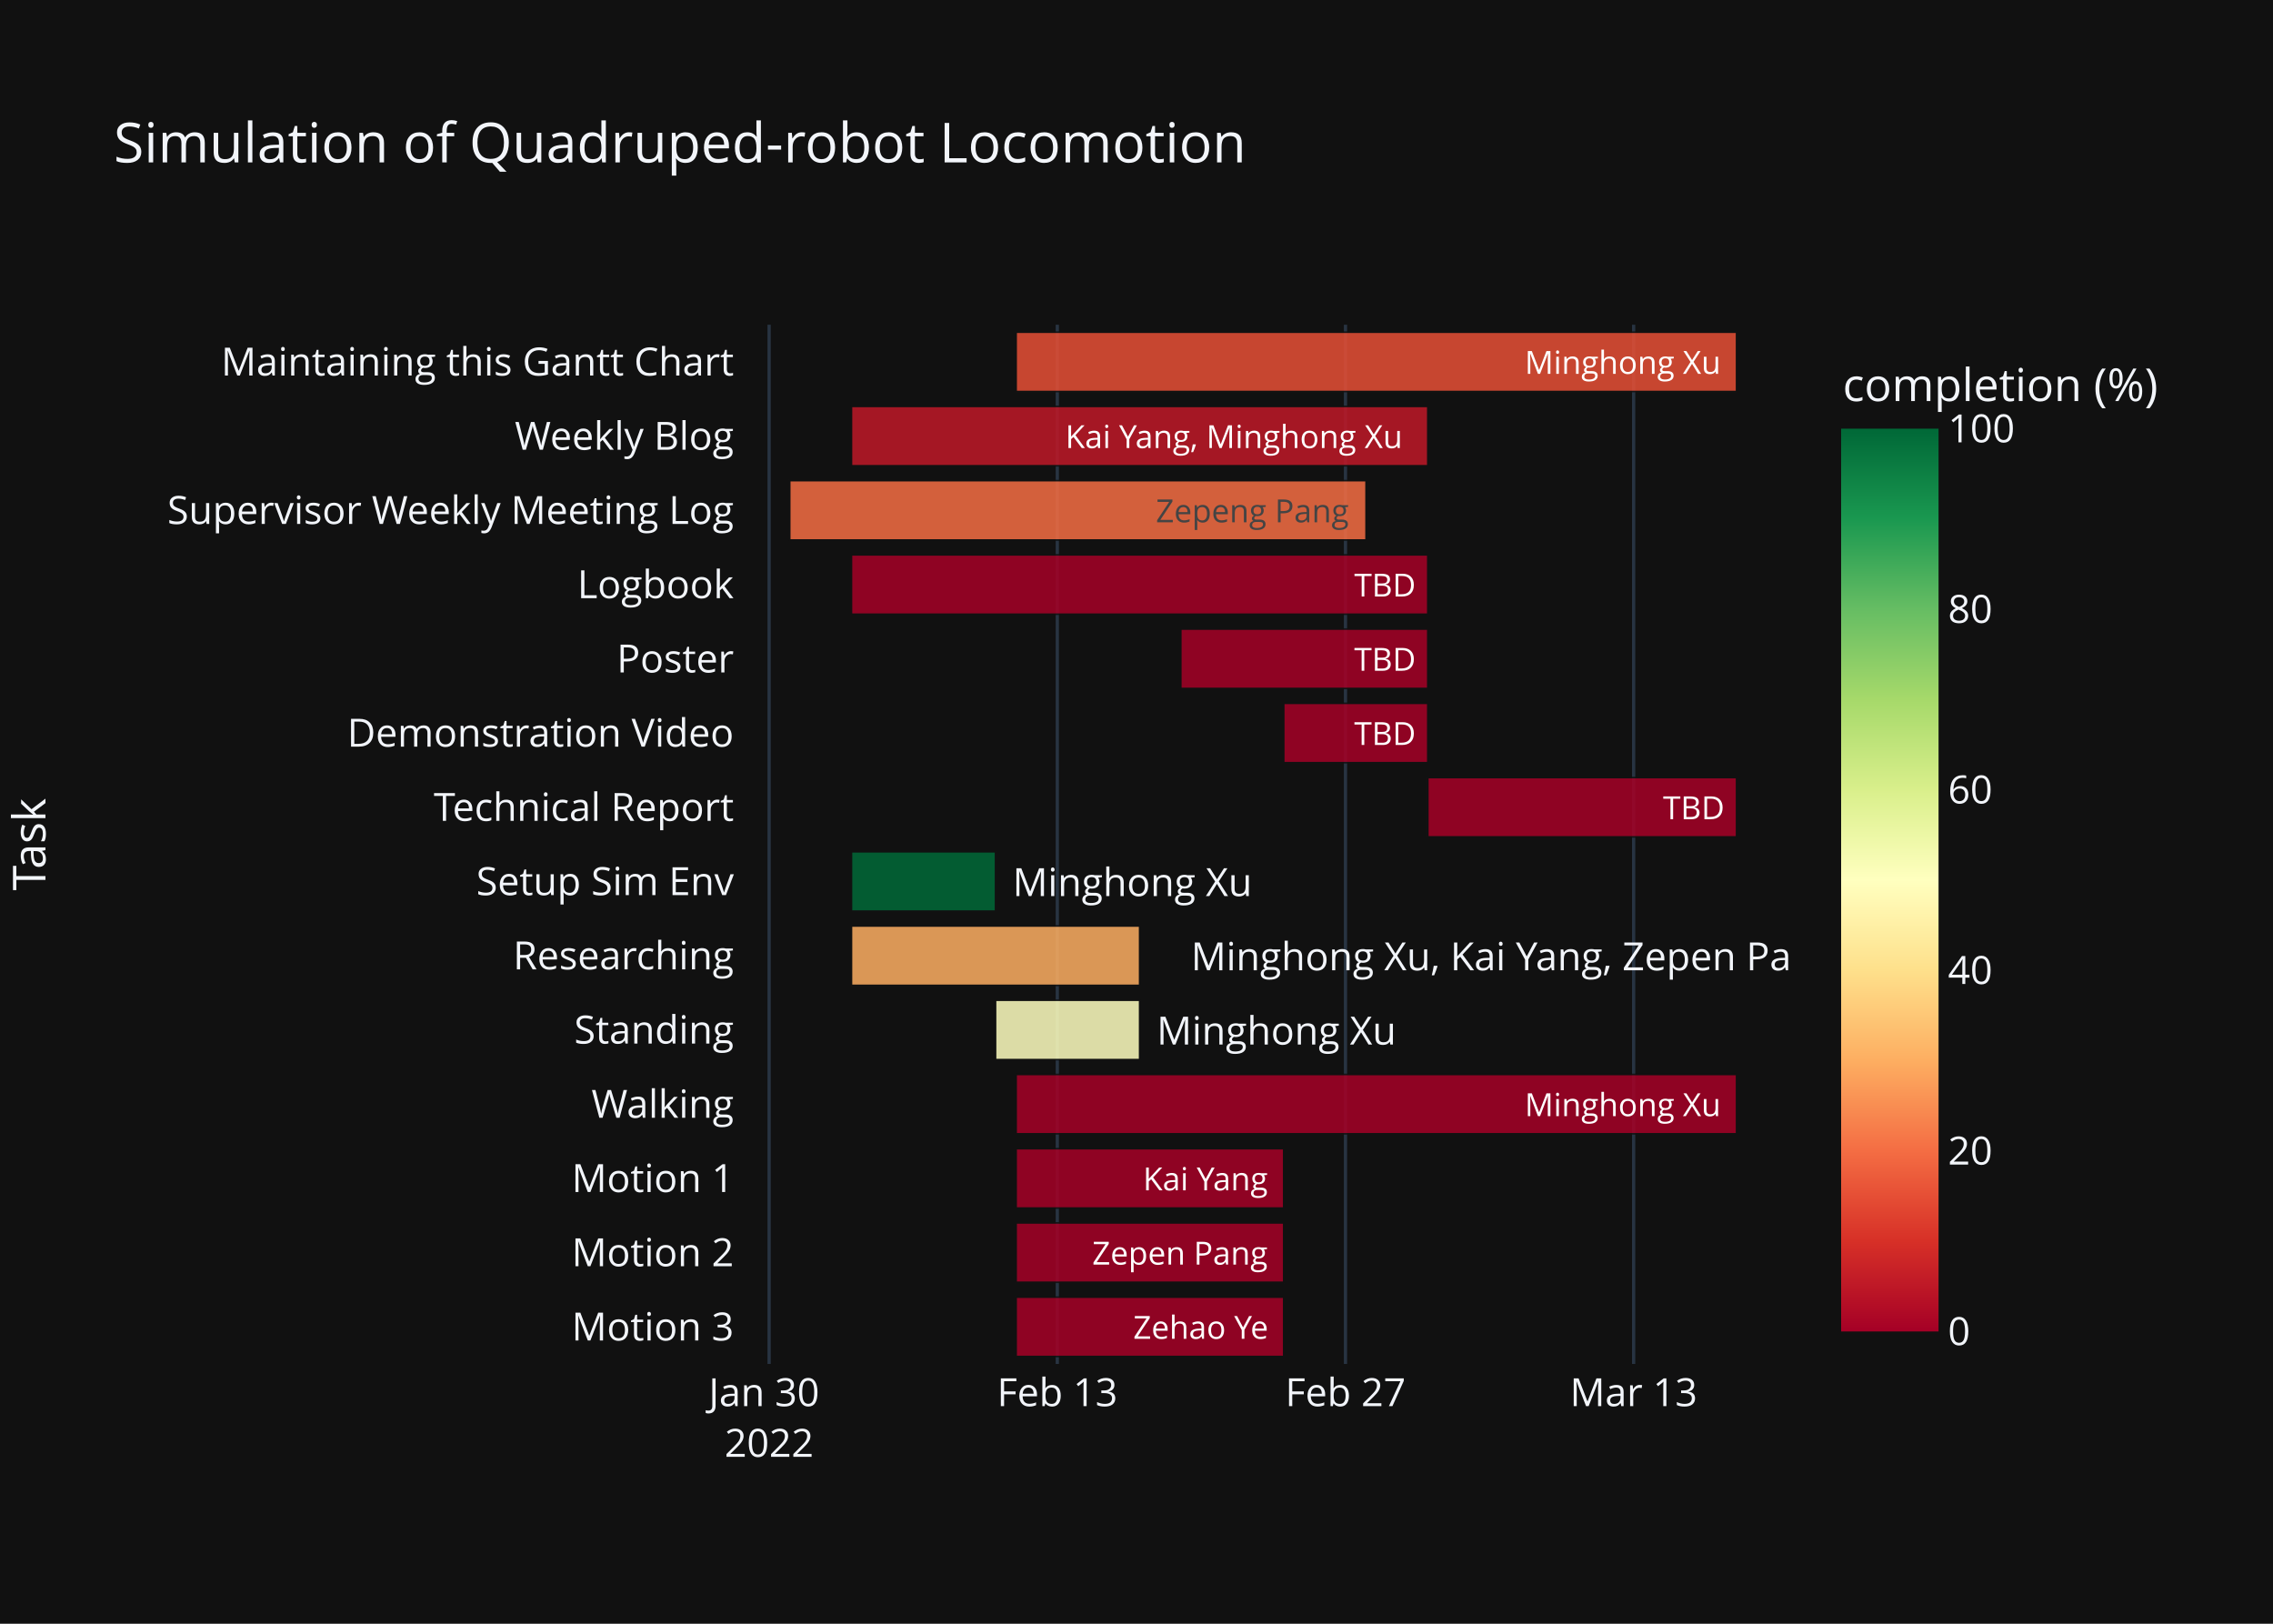
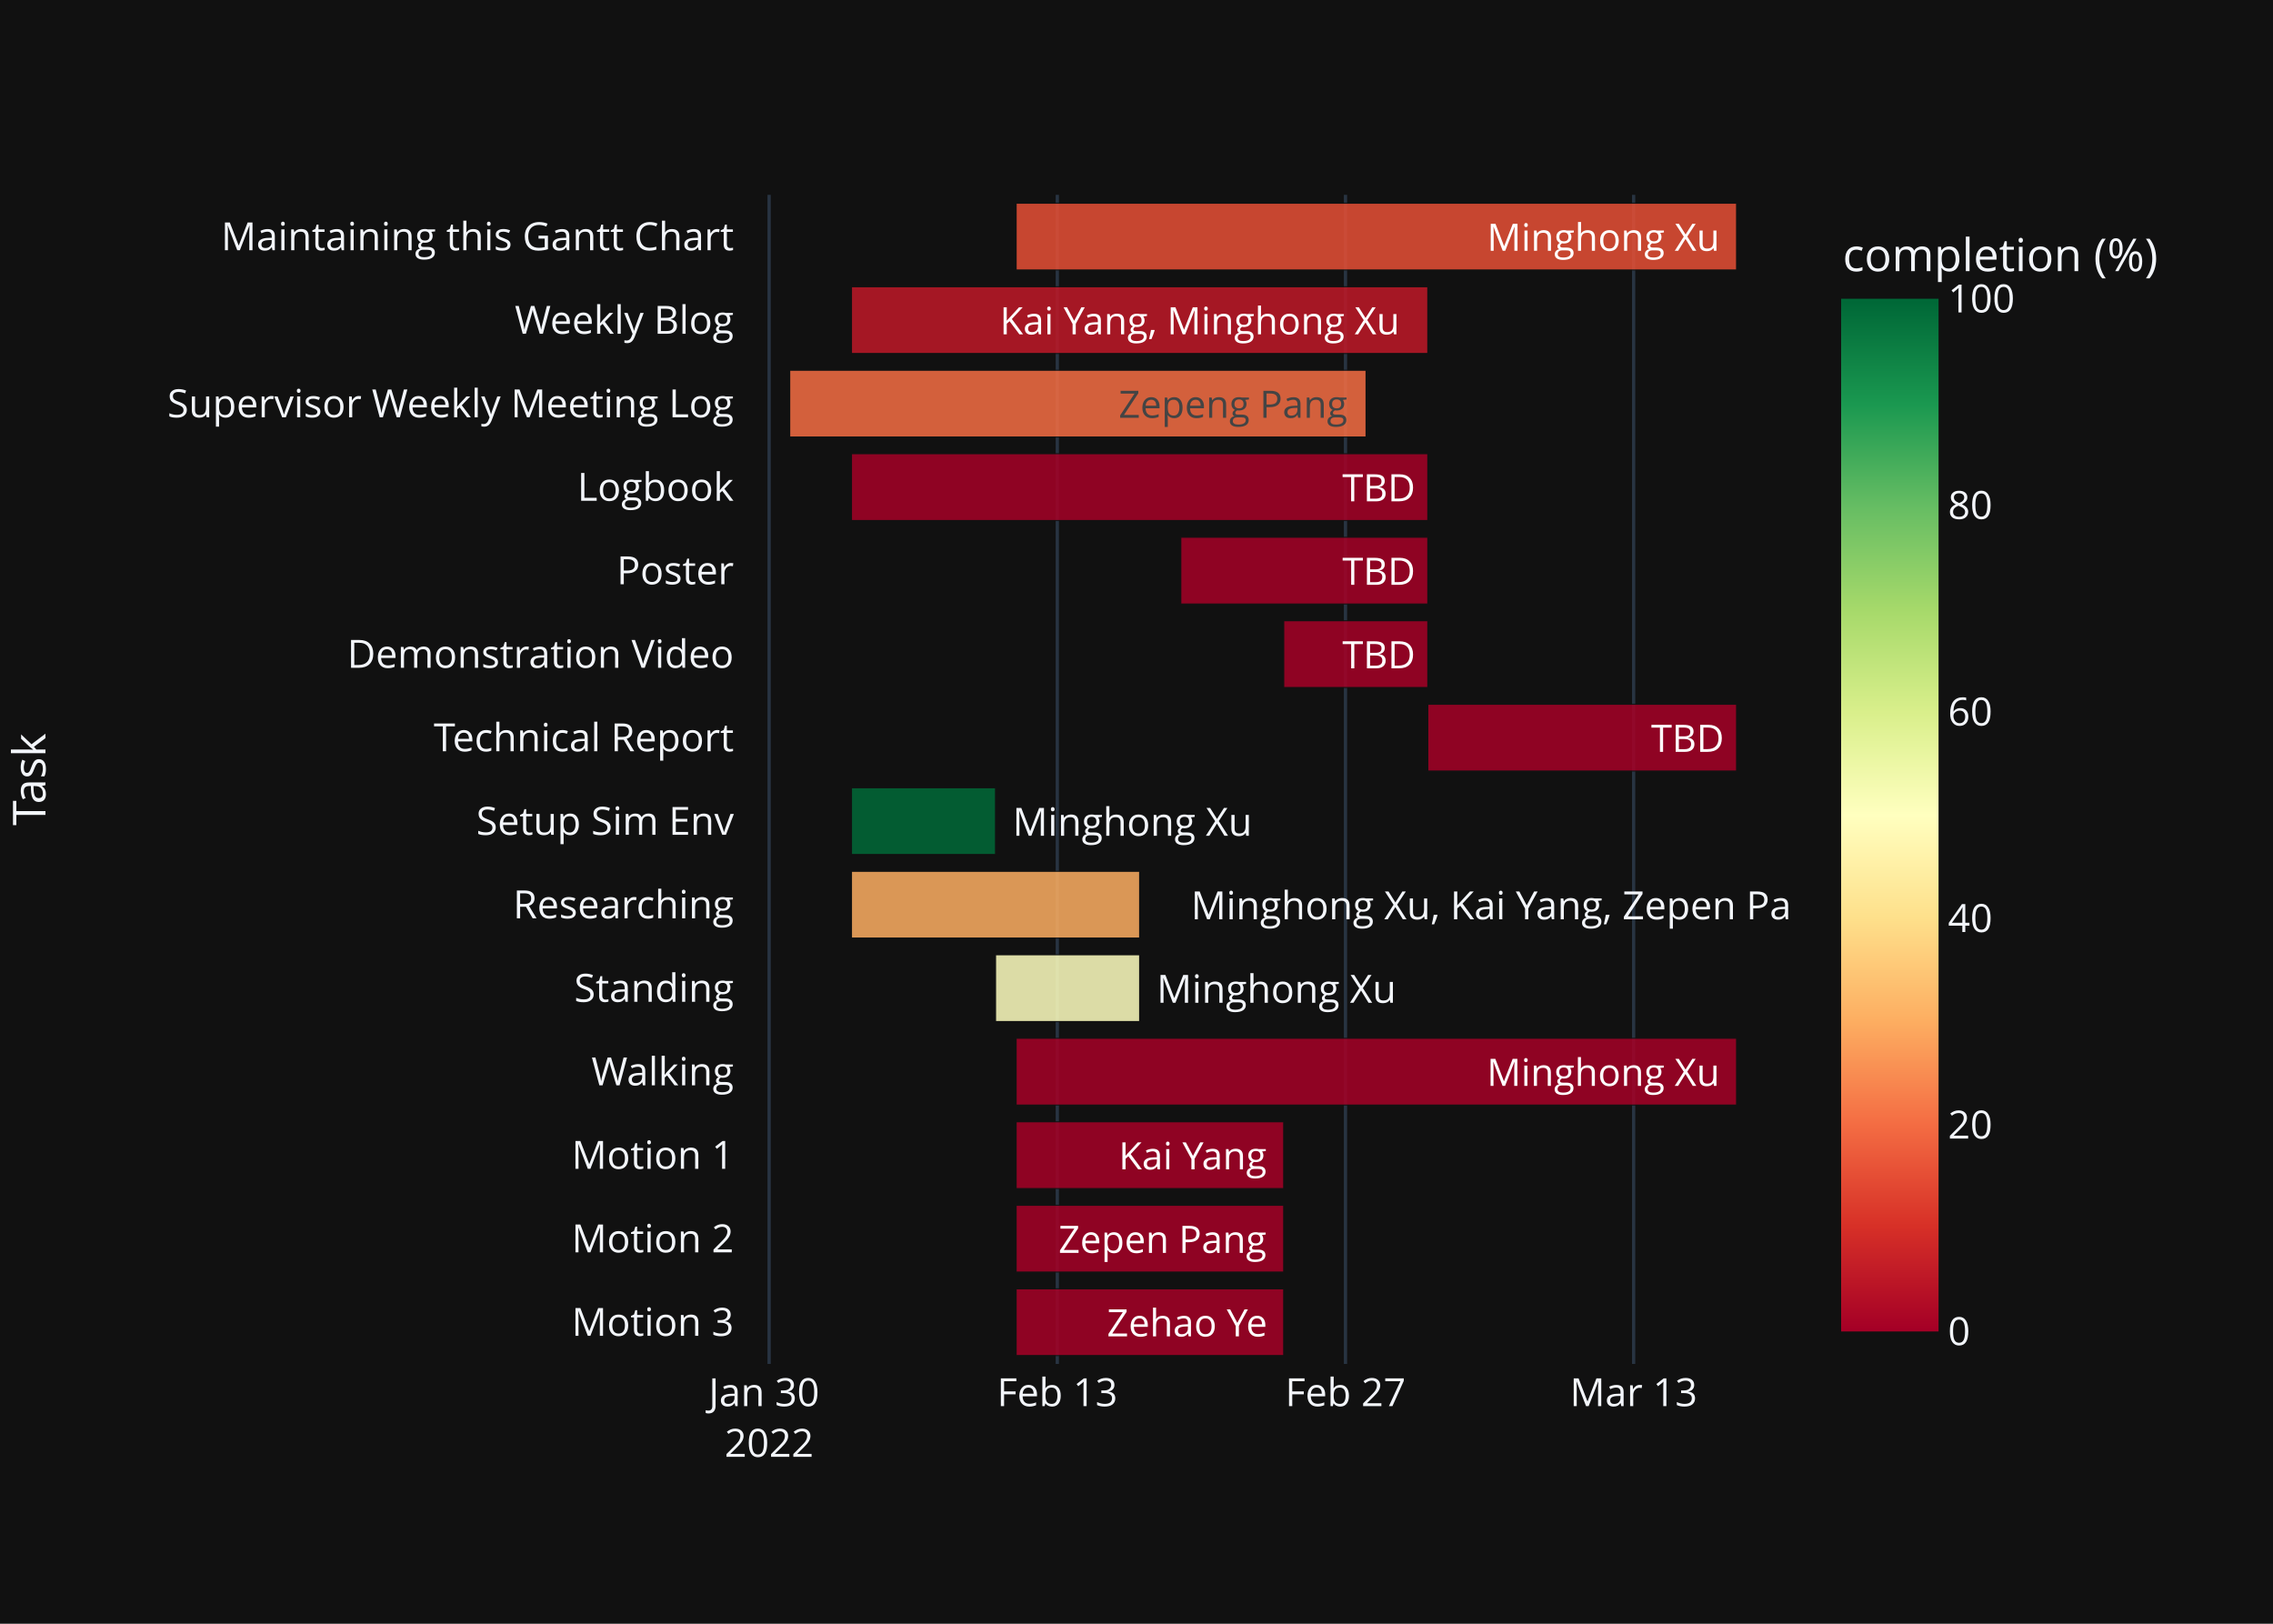
- <svg xmlns="http://www.w3.org/2000/svg" class="main-svg" width="700" height="500" style="" viewBox="0 0 700 500">
+ <svg xmlns="http://www.w3.org/2000/svg" class="main-svg" width="1050" height="750" style="" viewBox="0 0 700 500">
  <rect x="0" y="0" width="700" height="500" style="fill: rgb(17, 17, 17); fill-opacity: 1;" />
-   <defs id="defs-f1c48b">
+   <defs id="defs-c829f0">
    <g class="clips">
-       <clipPath id="clipf1c48bxyplot" class="plotclip">
-         <rect width="324" height="320" />
-       </clipPath>
-       <clipPath class="axesclip" id="clipf1c48bx">
+       <clipPath id="clipc829f0xyplot" class="plotclip">
+         <rect width="324" height="360" />
+       </clipPath>
+       <clipPath class="axesclip" id="clipc829f0x">
        <rect x="227" y="0" width="324" height="500" />
      </clipPath>
-       <clipPath class="axesclip" id="clipf1c48by">
-         <rect x="0" y="100" width="700" height="320" />
-       </clipPath>
-       <clipPath class="axesclip" id="clipf1c48bxy">
-         <rect x="227" y="100" width="324" height="320" />
+       <clipPath class="axesclip" id="clipc829f0y">
+         <rect x="0" y="60" width="700" height="360" />
+       </clipPath>
+       <clipPath class="axesclip" id="clipc829f0xy">
+         <rect x="227" y="60" width="324" height="360" />
      </clipPath>
    </g>
    <g class="gradients">
-       <linearGradient x1="0" x2="0" y1="1" y2="0" id="gf1c48b-cbcoloraxis">
+       <linearGradient x1="0" x2="0" y1="1" y2="0" id="gc829f0-cbcoloraxis">
        <stop offset="0%" stop-color="rgb(165, 0, 38)" stop-opacity="1" />
        <stop offset="10%" stop-color="rgb(215, 48, 39)" stop-opacity="1" />
        <stop offset="20%" stop-color="rgb(244, 109, 67)" stop-opacity="1" />
        <stop offset="30%" stop-color="rgb(253, 174, 97)" stop-opacity="1" />
        <stop offset="40%" stop-color="rgb(254, 224, 139)" stop-opacity="1" />
        <stop offset="50%" stop-color="rgb(255, 255, 191)" stop-opacity="1" />
        <stop offset="60%" stop-color="rgb(217, 239, 139)" stop-opacity="1" />
        <stop offset="70%" stop-color="rgb(166, 217, 106)" stop-opacity="1" />
        <stop offset="80%" stop-color="rgb(102, 189, 99)" stop-opacity="1" />
        <stop offset="90%" stop-color="rgb(26, 152, 80)" stop-opacity="1" />
        <stop offset="100%" stop-color="rgb(0, 104, 55)" stop-opacity="1" />
      </linearGradient>
    </g>
    <g class="patterns" />
  </defs>
  <g class="bglayer" />
  <g class="layer-below">
    <g class="imagelayer" />
    <g class="shapelayer" />
  </g>
  <g class="cartesianlayer">
    <g class="subplot xy">
      <g class="layer-subplot">
        <g class="shapelayer" />
        <g class="imagelayer" />
      </g>
      <g class="gridlayer">
        <g class="x">
-           <path class="xgrid crisp" transform="translate(236.86,0)" d="M0,100v320" style="stroke: rgb(40, 52, 66); stroke-opacity: 1; stroke-width: 1px;" />
-           <path class="xgrid crisp" transform="translate(325.61,0)" d="M0,100v320" style="stroke: rgb(40, 52, 66); stroke-opacity: 1; stroke-width: 1px;" />
-           <path class="xgrid crisp" transform="translate(414.36,0)" d="M0,100v320" style="stroke: rgb(40, 52, 66); stroke-opacity: 1; stroke-width: 1px;" />
-           <path class="xgrid crisp" transform="translate(503.1,0)" d="M0,100v320" style="stroke: rgb(40, 52, 66); stroke-opacity: 1; stroke-width: 1px;" />
+           <path class="xgrid crisp" transform="translate(236.86,0)" d="M0,60v360" style="stroke: rgb(40, 52, 66); stroke-opacity: 1; stroke-width: 1px;" />
+           <path class="xgrid crisp" transform="translate(325.61,0)" d="M0,60v360" style="stroke: rgb(40, 52, 66); stroke-opacity: 1; stroke-width: 1px;" />
+           <path class="xgrid crisp" transform="translate(414.36,0)" d="M0,60v360" style="stroke: rgb(40, 52, 66); stroke-opacity: 1; stroke-width: 1px;" />
+           <path class="xgrid crisp" transform="translate(503.1,0)" d="M0,60v360" style="stroke: rgb(40, 52, 66); stroke-opacity: 1; stroke-width: 1px;" />
        </g>
        <g class="y" />
      </g>
      <g class="zerolinelayer" />
      <path class="xlines-below" />
      <path class="ylines-below" />
      <g class="overlines-below" />
      <g class="xaxislayer-below" />
      <g class="yaxislayer-below" />
      <g class="overaxes-below" />
-       <g class="plot" transform="translate(227,100)" clip-path="url(#clipf1c48bxyplot)">
+       <g class="plot" transform="translate(227,60)" clip-path="url(#clipc829f0xyplot)">
        <g class="barlayer mlayer">
          <g class="trace bars" style="opacity: 1;">
            <g class="points">
              <g class="point">
-                 <path d="M85.93,2.29V20.57H307.8V2.29Z" style="vector-effect: non-scaling-stroke; opacity: 0.85; stroke-width: 0.5px; fill: rgb(230, 79, 53); fill-opacity: 1; stroke: rgb(17, 17, 17); stroke-opacity: 1;" />
-                 <text class="bartext bartext-inside" text-anchor="middle" data-notex="1" x="0" y="0" style="font-family: 'Open Sans', verdana, arial, sans-serif; font-size: 12px; fill: rgb(255, 255, 255); fill-opacity: 1; white-space: pre;" transform="translate(272.7569,15.114)scale(0.8186667)">Minghong Xu</text>
-               </g>
-               <g class="point">
-                 <path d="M35.22,25.14V43.43H212.71V25.14Z" style="vector-effect: non-scaling-stroke; opacity: 0.85; stroke-width: 0.5px; fill: rgb(190, 24, 39); fill-opacity: 1; stroke: rgb(17, 17, 17); stroke-opacity: 1;" />
-                 <text class="bartext bartext-inside" text-anchor="middle" data-notex="1" x="0" y="0" style="font-family: 'Open Sans', verdana, arial, sans-serif; font-size: 12px; fill: rgb(255, 255, 255); fill-opacity: 1; white-space: pre;" transform="translate(153.0096,37.972)scale(0.8193333)">Kai Yang, Minghong Xu</text>
-               </g>
-               <g class="point">
-                 <path d="M16.2,48V66.29H193.7V48Z" style="vector-effect: non-scaling-stroke; opacity: 0.85; stroke-width: 0.5px; fill: rgb(244, 109, 67); fill-opacity: 1; stroke: rgb(17, 17, 17); stroke-opacity: 1;" />
-                 <text class="bartext bartext-inside" text-anchor="middle" data-notex="1" x="0" y="0" style="font-family: 'Open Sans', verdana, arial, sans-serif; font-size: 12px; fill: rgb(68, 68, 68); fill-opacity: 1; white-space: pre;" transform="translate(158.682,60.832)scale(0.8193333)">Zepeng Pang</text>
-               </g>
-               <g class="point">
-                 <path d="M35.22,70.86V89.14H212.71V70.86Z" style="vector-effect: non-scaling-stroke; opacity: 0.85; stroke-width: 0.5px; fill: rgb(165, 0, 38); fill-opacity: 1; stroke: rgb(17, 17, 17); stroke-opacity: 1;" />
-                 <text class="bartext bartext-inside" text-anchor="middle" data-notex="1" x="0" y="0" style="font-family: 'Open Sans', verdana, arial, sans-serif; font-size: 12px; fill: rgb(255, 255, 255); fill-opacity: 1; white-space: pre;" transform="translate(199.5278,83.684)scale(0.8186667)">TBD</text>
-               </g>
-               <g class="point">
-                 <path d="M136.64,93.71V112H212.71V93.71Z" style="vector-effect: non-scaling-stroke; opacity: 0.85; stroke-width: 0.5px; fill: rgb(165, 0, 38); fill-opacity: 1; stroke: rgb(17, 17, 17); stroke-opacity: 1;" />
-                 <text class="bartext bartext-inside" text-anchor="middle" data-notex="1" x="0" y="0" style="font-family: 'Open Sans', verdana, arial, sans-serif; font-size: 12px; fill: rgb(255, 255, 255); fill-opacity: 1; white-space: pre;" transform="translate(199.5195,106.542)scale(0.8193333)">TBD</text>
-               </g>
-               <g class="point">
-                 <path d="M168.34,116.57V134.86H212.71V116.57Z" style="vector-effect: non-scaling-stroke; opacity: 0.85; stroke-width: 0.5px; fill: rgb(165, 0, 38); fill-opacity: 1; stroke: rgb(17, 17, 17); stroke-opacity: 1;" />
-                 <text class="bartext bartext-inside" text-anchor="middle" data-notex="1" x="0" y="0" style="font-family: 'Open Sans', verdana, arial, sans-serif; font-size: 12px; fill: rgb(255, 255, 255); fill-opacity: 1; white-space: pre;" transform="translate(199.5195,129.402)scale(0.8193333)">TBD</text>
-               </g>
-               <g class="point">
-                 <path d="M212.71,139.43V157.71H307.8V139.43Z" style="vector-effect: non-scaling-stroke; opacity: 0.85; stroke-width: 0.5px; fill: rgb(165, 0, 38); fill-opacity: 1; stroke: rgb(17, 17, 17); stroke-opacity: 1;" />
-                 <text class="bartext bartext-inside" text-anchor="middle" data-notex="1" x="0" y="0" style="font-family: 'Open Sans', verdana, arial, sans-serif; font-size: 12px; fill: rgb(255, 255, 255); fill-opacity: 1; white-space: pre;" transform="translate(294.6178,152.254)scale(0.8186667)">TBD</text>
-               </g>
-               <g class="point">
-                 <path d="M35.22,162.29V180.57H79.59V162.29Z" style="vector-effect: non-scaling-stroke; opacity: 0.85; stroke-width: 0.5px; fill: rgb(0, 104, 55); fill-opacity: 1; stroke: rgb(17, 17, 17); stroke-opacity: 1;" />
-                 <text class="bartext bartext-outside" text-anchor="middle" data-notex="1" x="0" y="0" style="font-family: 'Open Sans', verdana, arial, sans-serif; font-size: 12px; fill: rgb(242, 245, 250); fill-opacity: 1; white-space: pre;" transform="translate(121.7306,175.93)">Minghong Xu</text>
-               </g>
-               <g class="point">
-                 <path d="M35.22,185.14V203.43H123.97V185.14Z" style="vector-effect: non-scaling-stroke; opacity: 0.85; stroke-width: 0.5px; fill: rgb(253, 174, 97); fill-opacity: 1; stroke: rgb(17, 17, 17); stroke-opacity: 1;" />
-                 <text class="bartext bartext-outside" text-anchor="middle" data-notex="1" x="0" y="0" style="font-family: 'Open Sans', verdana, arial, sans-serif; font-size: 12px; fill: rgb(242, 245, 250); fill-opacity: 1; white-space: pre;" transform="translate(267.6419,198.785)">Minghong Xu, Kai Yang, Zepen Pang, Zehao Ye</text>
-               </g>
-               <g class="point">
-                 <path d="M79.59,208V226.29H123.97V208Z" style="vector-effect: non-scaling-stroke; opacity: 0.85; stroke-width: 0.5px; fill: rgb(255, 255, 191); fill-opacity: 1; stroke: rgb(17, 17, 17); stroke-opacity: 1;" />
-                 <text class="bartext bartext-outside" text-anchor="middle" data-notex="1" x="0" y="0" style="font-family: 'Open Sans', verdana, arial, sans-serif; font-size: 12px; fill: rgb(242, 245, 250); fill-opacity: 1; white-space: pre;" transform="translate(166.1106,221.645)">Minghong Xu</text>
-               </g>
-               <g class="point">
-                 <path d="M85.93,230.86V249.14H307.8V230.86Z" style="vector-effect: non-scaling-stroke; opacity: 0.85; stroke-width: 0.5px; fill: rgb(165, 0, 38); fill-opacity: 1; stroke: rgb(17, 17, 17); stroke-opacity: 1;" />
-                 <text class="bartext bartext-inside" text-anchor="middle" data-notex="1" x="0" y="0" style="font-family: 'Open Sans', verdana, arial, sans-serif; font-size: 12px; fill: rgb(255, 255, 255); fill-opacity: 1; white-space: pre;" transform="translate(272.7569,243.684)scale(0.8186667)">Minghong Xu</text>
-               </g>
-               <g class="point">
-                 <path d="M85.93,253.71V272H168.34V253.71Z" style="vector-effect: non-scaling-stroke; opacity: 0.85; stroke-width: 0.5px; fill: rgb(165, 0, 38); fill-opacity: 1; stroke: rgb(17, 17, 17); stroke-opacity: 1;" />
-                 <text class="bartext bartext-inside" text-anchor="middle" data-notex="1" x="0" y="0" style="font-family: 'Open Sans', verdana, arial, sans-serif; font-size: 12px; fill: rgb(255, 255, 255); fill-opacity: 1; white-space: pre;" transform="translate(144.2294,266.542)scale(0.8193333)">Kai Yang</text>
-               </g>
-               <g class="point">
-                 <path d="M85.93,276.57V294.86H168.34V276.57Z" style="vector-effect: non-scaling-stroke; opacity: 0.85; stroke-width: 0.5px; fill: rgb(165, 0, 38); fill-opacity: 1; stroke: rgb(17, 17, 17); stroke-opacity: 1;" />
-                 <text class="bartext bartext-inside" text-anchor="middle" data-notex="1" x="0" y="0" style="font-family: 'Open Sans', verdana, arial, sans-serif; font-size: 12px; fill: rgb(255, 255, 255); fill-opacity: 1; white-space: pre;" transform="translate(136.3817,289.402)scale(0.8193333)">Zepen Pang</text>
-               </g>
-               <g class="point">
-                 <path d="M85.93,299.43V317.71H168.34V299.43Z" style="vector-effect: non-scaling-stroke; opacity: 0.85; stroke-width: 0.5px; fill: rgb(165, 0, 38); fill-opacity: 1; stroke: rgb(17, 17, 17); stroke-opacity: 1;" />
-                 <text class="bartext bartext-inside" text-anchor="middle" data-notex="1" x="0" y="0" style="font-family: 'Open Sans', verdana, arial, sans-serif; font-size: 12px; fill: rgb(255, 255, 255); fill-opacity: 1; white-space: pre;" transform="translate(142.7883,312.254)scale(0.8186667)">Zehao Ye</text>
+                 <path d="M85.93,2.57V23.14H307.8V2.57Z" style="vector-effect: non-scaling-stroke; opacity: 0.85; stroke-width: 0.5px; fill: rgb(230, 79, 53); fill-opacity: 1; stroke: rgb(17, 17, 17); stroke-opacity: 1;" />
+                 <text class="bartext bartext-inside" text-anchor="middle" data-notex="1" x="0" y="0" style="font-family: 'Open Sans', verdana, arial, sans-serif; font-size: 12px; fill: rgb(255, 255, 255); fill-opacity: 1; white-space: pre;" transform="translate(266.7814,17.226)scale(0.9713333)">Minghong Xu</text>
+               </g>
+               <g class="point">
+                 <path d="M35.22,28.29V48.86H212.71V28.29Z" style="vector-effect: non-scaling-stroke; opacity: 0.85; stroke-width: 0.5px; fill: rgb(190, 24, 39); fill-opacity: 1; stroke: rgb(17, 17, 17); stroke-opacity: 1;" />
+                 <text class="bartext bartext-inside" text-anchor="middle" data-notex="1" x="0" y="0" style="font-family: 'Open Sans', verdana, arial, sans-serif; font-size: 12px; fill: rgb(255, 255, 255); fill-opacity: 1; white-space: pre;" transform="translate(142.4907,42.946)scale(0.9713333)">Kai Yang, Minghong Xu</text>
+               </g>
+               <g class="point">
+                 <path d="M16.2,54V74.57H193.7V54Z" style="vector-effect: non-scaling-stroke; opacity: 0.85; stroke-width: 0.5px; fill: rgb(244, 109, 67); fill-opacity: 1; stroke: rgb(17, 17, 17); stroke-opacity: 1;" />
+                 <text class="bartext bartext-inside" text-anchor="middle" data-notex="1" x="0" y="0" style="font-family: 'Open Sans', verdana, arial, sans-serif; font-size: 12px; fill: rgb(68, 68, 68); fill-opacity: 1; white-space: pre;" transform="translate(152.7421,68.656)scale(0.9713333)">Zepeng Pang</text>
+               </g>
+               <g class="point">
+                 <path d="M35.22,79.71V100.29H212.71V79.71Z" style="vector-effect: non-scaling-stroke; opacity: 0.85; stroke-width: 0.5px; fill: rgb(165, 0, 38); fill-opacity: 1; stroke: rgb(17, 17, 17); stroke-opacity: 1;" />
+                 <text class="bartext bartext-inside" text-anchor="middle" data-notex="1" x="0" y="0" style="font-family: 'Open Sans', verdana, arial, sans-serif; font-size: 12px; fill: rgb(255, 255, 255); fill-opacity: 1; white-space: pre;" transform="translate(197.6207,94.374)scale(0.972)">TBD</text>
+               </g>
+               <g class="point">
+                 <path d="M136.64,105.43V126H212.71V105.43Z" style="vector-effect: non-scaling-stroke; opacity: 0.85; stroke-width: 0.5px; fill: rgb(165, 0, 38); fill-opacity: 1; stroke: rgb(17, 17, 17); stroke-opacity: 1;" />
+                 <text class="bartext bartext-inside" text-anchor="middle" data-notex="1" x="0" y="0" style="font-family: 'Open Sans', verdana, arial, sans-serif; font-size: 12px; fill: rgb(255, 255, 255); fill-opacity: 1; white-space: pre;" transform="translate(197.629,120.086)scale(0.9713333)">TBD</text>
+               </g>
+               <g class="point">
+                 <path d="M168.34,131.14V151.71H212.71V131.14Z" style="vector-effect: non-scaling-stroke; opacity: 0.85; stroke-width: 0.5px; fill: rgb(165, 0, 38); fill-opacity: 1; stroke: rgb(17, 17, 17); stroke-opacity: 1;" />
+                 <text class="bartext bartext-inside" text-anchor="middle" data-notex="1" x="0" y="0" style="font-family: 'Open Sans', verdana, arial, sans-serif; font-size: 12px; fill: rgb(255, 255, 255); fill-opacity: 1; white-space: pre;" transform="translate(197.629,145.796)scale(0.9713333)">TBD</text>
+               </g>
+               <g class="point">
+                 <path d="M212.71,156.86V177.43H307.8V156.86Z" style="vector-effect: non-scaling-stroke; opacity: 0.85; stroke-width: 0.5px; fill: rgb(165, 0, 38); fill-opacity: 1; stroke: rgb(17, 17, 17); stroke-opacity: 1;" />
+                 <text class="bartext bartext-inside" text-anchor="middle" data-notex="1" x="0" y="0" style="font-family: 'Open Sans', verdana, arial, sans-serif; font-size: 12px; fill: rgb(255, 255, 255); fill-opacity: 1; white-space: pre;" transform="translate(292.719,171.516)scale(0.9713333)">TBD</text>
+               </g>
+               <g class="point">
+                 <path d="M35.22,182.57V203.14H79.59V182.57Z" style="vector-effect: non-scaling-stroke; opacity: 0.85; stroke-width: 0.5px; fill: rgb(0, 104, 55); fill-opacity: 1; stroke: rgb(17, 17, 17); stroke-opacity: 1;" />
+                 <text class="bartext bartext-outside" text-anchor="middle" data-notex="1" x="0" y="0" style="font-family: 'Open Sans', verdana, arial, sans-serif; font-size: 12px; fill: rgb(242, 245, 250); fill-opacity: 1; white-space: pre;" transform="translate(121.7306,197.355)">Minghong Xu</text>
+               </g>
+               <g class="point">
+                 <path d="M35.22,208.29V228.86H123.97V208.29Z" style="vector-effect: non-scaling-stroke; opacity: 0.85; stroke-width: 0.5px; fill: rgb(253, 174, 97); fill-opacity: 1; stroke: rgb(17, 17, 17); stroke-opacity: 1;" />
+                 <text class="bartext bartext-outside" text-anchor="middle" data-notex="1" x="0" y="0" style="font-family: 'Open Sans', verdana, arial, sans-serif; font-size: 12px; fill: rgb(242, 245, 250); fill-opacity: 1; white-space: pre;" transform="translate(267.6419,223.075)">Minghong Xu, Kai Yang, Zepen Pang, Zehao Ye</text>
+               </g>
+               <g class="point">
+                 <path d="M79.59,234V254.57H123.97V234Z" style="vector-effect: non-scaling-stroke; opacity: 0.85; stroke-width: 0.5px; fill: rgb(255, 255, 191); fill-opacity: 1; stroke: rgb(17, 17, 17); stroke-opacity: 1;" />
+                 <text class="bartext bartext-outside" text-anchor="middle" data-notex="1" x="0" y="0" style="font-family: 'Open Sans', verdana, arial, sans-serif; font-size: 12px; fill: rgb(242, 245, 250); fill-opacity: 1; white-space: pre;" transform="translate(166.1106,248.785)">Minghong Xu</text>
+               </g>
+               <g class="point">
+                 <path d="M85.93,259.71V280.29H307.8V259.71Z" style="vector-effect: non-scaling-stroke; opacity: 0.85; stroke-width: 0.5px; fill: rgb(165, 0, 38); fill-opacity: 1; stroke: rgb(17, 17, 17); stroke-opacity: 1;" />
+                 <text class="bartext bartext-inside" text-anchor="middle" data-notex="1" x="0" y="0" style="font-family: 'Open Sans', verdana, arial, sans-serif; font-size: 12px; fill: rgb(255, 255, 255); fill-opacity: 1; white-space: pre;" transform="translate(266.7553,274.374)scale(0.972)">Minghong Xu</text>
+               </g>
+               <g class="point">
+                 <path d="M85.93,285.43V306H168.34V285.43Z" style="vector-effect: non-scaling-stroke; opacity: 0.85; stroke-width: 0.5px; fill: rgb(165, 0, 38); fill-opacity: 1; stroke: rgb(17, 17, 17); stroke-opacity: 1;" />
+                 <text class="bartext bartext-inside" text-anchor="middle" data-notex="1" x="0" y="0" style="font-family: 'Open Sans', verdana, arial, sans-serif; font-size: 12px; fill: rgb(255, 255, 255); fill-opacity: 1; white-space: pre;" transform="translate(140.313,300.086)scale(0.9713333)">Kai Yang</text>
+               </g>
+               <g class="point">
+                 <path d="M85.93,311.14V331.71H168.34V311.14Z" style="vector-effect: non-scaling-stroke; opacity: 0.85; stroke-width: 0.5px; fill: rgb(165, 0, 38); fill-opacity: 1; stroke: rgb(17, 17, 17); stroke-opacity: 1;" />
+                 <text class="bartext bartext-inside" text-anchor="middle" data-notex="1" x="0" y="0" style="font-family: 'Open Sans', verdana, arial, sans-serif; font-size: 12px; fill: rgb(255, 255, 255); fill-opacity: 1; white-space: pre;" transform="translate(131.0094,325.796)scale(0.9713333)">Zepen Pang</text>
+               </g>
+               <g class="point">
+                 <path d="M85.93,336.86V357.43H168.34V336.86Z" style="vector-effect: non-scaling-stroke; opacity: 0.85; stroke-width: 0.5px; fill: rgb(165, 0, 38); fill-opacity: 1; stroke: rgb(17, 17, 17); stroke-opacity: 1;" />
+                 <text class="bartext bartext-inside" text-anchor="middle" data-notex="1" x="0" y="0" style="font-family: 'Open Sans', verdana, arial, sans-serif; font-size: 12px; fill: rgb(255, 255, 255); fill-opacity: 1; white-space: pre;" transform="translate(138.5828,351.516)scale(0.9713333)">Zehao Ye</text>
              </g>
            </g>
          </g>
        </g>
      </g>
      <g class="overplot" />
      <path class="xlines-above crisp" d="M0,0" style="fill: none;" />
      <path class="ylines-above crisp" d="M0,0" style="fill: none;" />
      <g class="overlines-above" />
      <g class="xaxislayer-above">
        <g class="xtick">
          <text text-anchor="middle" x="0" y="433" transform="translate(236.86,0)" style="font-family: 'Open Sans', verdana, arial, sans-serif; font-size: 12px; fill: rgb(242, 245, 250); fill-opacity: 1; white-space: pre; opacity: 1;">
            <tspan class="line" dy="0em" x="0" y="433">Jan 30</tspan>
            <tspan class="line" dy="1.3em" x="0" y="433">2022</tspan>
          </text>
        </g>
        <g class="xtick">
          <text text-anchor="middle" x="0" y="433" style="font-family: 'Open Sans', verdana, arial, sans-serif; font-size: 12px; fill: rgb(242, 245, 250); fill-opacity: 1; white-space: pre; opacity: 1;" transform="translate(325.61,0)">Feb 13</text>
        </g>
        <g class="xtick">
          <text text-anchor="middle" x="0" y="433" style="font-family: 'Open Sans', verdana, arial, sans-serif; font-size: 12px; fill: rgb(242, 245, 250); fill-opacity: 1; white-space: pre; opacity: 1;" transform="translate(414.36,0)">Feb 27</text>
        </g>
        <g class="xtick">
          <text text-anchor="middle" x="0" y="433" style="font-family: 'Open Sans', verdana, arial, sans-serif; font-size: 12px; fill: rgb(242, 245, 250); fill-opacity: 1; white-space: pre; opacity: 1;" transform="translate(503.1,0)">Mar 13</text>
        </g>
      </g>
      <g class="yaxislayer-above">
        <g class="ytick">
-           <text text-anchor="end" x="226" y="4.2" transform="translate(0,408.57)" style="font-family: 'Open Sans', verdana, arial, sans-serif; font-size: 12px; fill: rgb(242, 245, 250); fill-opacity: 1; white-space: pre; opacity: 1;">Motion 3</text>
-         </g>
-         <g class="ytick">
-           <text text-anchor="end" x="226" y="4.2" transform="translate(0,385.71)" style="font-family: 'Open Sans', verdana, arial, sans-serif; font-size: 12px; fill: rgb(242, 245, 250); fill-opacity: 1; white-space: pre; opacity: 1;">Motion 2</text>
-         </g>
-         <g class="ytick">
-           <text text-anchor="end" x="226" y="4.2" transform="translate(0,362.86)" style="font-family: 'Open Sans', verdana, arial, sans-serif; font-size: 12px; fill: rgb(242, 245, 250); fill-opacity: 1; white-space: pre; opacity: 1;">Motion 1</text>
-         </g>
-         <g class="ytick">
-           <text text-anchor="end" x="226" y="4.2" transform="translate(0,340)" style="font-family: 'Open Sans', verdana, arial, sans-serif; font-size: 12px; fill: rgb(242, 245, 250); fill-opacity: 1; white-space: pre; opacity: 1;">Walking</text>
-         </g>
-         <g class="ytick">
-           <text text-anchor="end" x="226" y="4.2" transform="translate(0,317.14)" style="font-family: 'Open Sans', verdana, arial, sans-serif; font-size: 12px; fill: rgb(242, 245, 250); fill-opacity: 1; white-space: pre; opacity: 1;">Standing</text>
-         </g>
-         <g class="ytick">
-           <text text-anchor="end" x="226" y="4.2" transform="translate(0,294.29)" style="font-family: 'Open Sans', verdana, arial, sans-serif; font-size: 12px; fill: rgb(242, 245, 250); fill-opacity: 1; white-space: pre; opacity: 1;">Researching</text>
-         </g>
-         <g class="ytick">
-           <text text-anchor="end" x="226" y="4.2" transform="translate(0,271.43)" style="font-family: 'Open Sans', verdana, arial, sans-serif; font-size: 12px; fill: rgb(242, 245, 250); fill-opacity: 1; white-space: pre; opacity: 1;">Setup Sim Env</text>
-         </g>
-         <g class="ytick">
-           <text text-anchor="end" x="226" y="4.2" transform="translate(0,248.57)" style="font-family: 'Open Sans', verdana, arial, sans-serif; font-size: 12px; fill: rgb(242, 245, 250); fill-opacity: 1; white-space: pre; opacity: 1;">Technical Report</text>
-         </g>
-         <g class="ytick">
-           <text text-anchor="end" x="226" y="4.2" transform="translate(0,225.71)" style="font-family: 'Open Sans', verdana, arial, sans-serif; font-size: 12px; fill: rgb(242, 245, 250); fill-opacity: 1; white-space: pre; opacity: 1;">Demonstration Video</text>
-         </g>
-         <g class="ytick">
-           <text text-anchor="end" x="226" y="4.2" transform="translate(0,202.86)" style="font-family: 'Open Sans', verdana, arial, sans-serif; font-size: 12px; fill: rgb(242, 245, 250); fill-opacity: 1; white-space: pre; opacity: 1;">Poster</text>
-         </g>
-         <g class="ytick">
-           <text text-anchor="end" x="226" y="4.2" transform="translate(0,180)" style="font-family: 'Open Sans', verdana, arial, sans-serif; font-size: 12px; fill: rgb(242, 245, 250); fill-opacity: 1; white-space: pre; opacity: 1;">Logbook</text>
-         </g>
-         <g class="ytick">
-           <text text-anchor="end" x="226" y="4.2" transform="translate(0,157.14)" style="font-family: 'Open Sans', verdana, arial, sans-serif; font-size: 12px; fill: rgb(242, 245, 250); fill-opacity: 1; white-space: pre; opacity: 1;">Supervisor Weekly Meeting Log</text>
-         </g>
-         <g class="ytick">
-           <text text-anchor="end" x="226" y="4.2" transform="translate(0,134.29)" style="font-family: 'Open Sans', verdana, arial, sans-serif; font-size: 12px; fill: rgb(242, 245, 250); fill-opacity: 1; white-space: pre; opacity: 1;">Weekly Blog</text>
-         </g>
-         <g class="ytick">
-           <text text-anchor="end" x="226" y="4.2" transform="translate(0,111.43)" style="font-family: 'Open Sans', verdana, arial, sans-serif; font-size: 12px; fill: rgb(242, 245, 250); fill-opacity: 1; white-space: pre; opacity: 1;">Maintaining this Gantt Chart</text>
+           <text text-anchor="end" x="226" y="4.2" transform="translate(0,407.14)" style="font-family: 'Open Sans', verdana, arial, sans-serif; font-size: 12px; fill: rgb(242, 245, 250); fill-opacity: 1; white-space: pre; opacity: 1;">Motion 3</text>
+         </g>
+         <g class="ytick">
+           <text text-anchor="end" x="226" y="4.2" transform="translate(0,381.43)" style="font-family: 'Open Sans', verdana, arial, sans-serif; font-size: 12px; fill: rgb(242, 245, 250); fill-opacity: 1; white-space: pre; opacity: 1;">Motion 2</text>
+         </g>
+         <g class="ytick">
+           <text text-anchor="end" x="226" y="4.2" transform="translate(0,355.71)" style="font-family: 'Open Sans', verdana, arial, sans-serif; font-size: 12px; fill: rgb(242, 245, 250); fill-opacity: 1; white-space: pre; opacity: 1;">Motion 1</text>
+         </g>
+         <g class="ytick">
+           <text text-anchor="end" x="226" y="4.2" transform="translate(0,330)" style="font-family: 'Open Sans', verdana, arial, sans-serif; font-size: 12px; fill: rgb(242, 245, 250); fill-opacity: 1; white-space: pre; opacity: 1;">Walking</text>
+         </g>
+         <g class="ytick">
+           <text text-anchor="end" x="226" y="4.2" transform="translate(0,304.29)" style="font-family: 'Open Sans', verdana, arial, sans-serif; font-size: 12px; fill: rgb(242, 245, 250); fill-opacity: 1; white-space: pre; opacity: 1;">Standing</text>
+         </g>
+         <g class="ytick">
+           <text text-anchor="end" x="226" y="4.2" transform="translate(0,278.57)" style="font-family: 'Open Sans', verdana, arial, sans-serif; font-size: 12px; fill: rgb(242, 245, 250); fill-opacity: 1; white-space: pre; opacity: 1;">Researching</text>
+         </g>
+         <g class="ytick">
+           <text text-anchor="end" x="226" y="4.2" transform="translate(0,252.86)" style="font-family: 'Open Sans', verdana, arial, sans-serif; font-size: 12px; fill: rgb(242, 245, 250); fill-opacity: 1; white-space: pre; opacity: 1;">Setup Sim Env</text>
+         </g>
+         <g class="ytick">
+           <text text-anchor="end" x="226" y="4.2" transform="translate(0,227.14)" style="font-family: 'Open Sans', verdana, arial, sans-serif; font-size: 12px; fill: rgb(242, 245, 250); fill-opacity: 1; white-space: pre; opacity: 1;">Technical Report</text>
+         </g>
+         <g class="ytick">
+           <text text-anchor="end" x="226" y="4.2" transform="translate(0,201.43)" style="font-family: 'Open Sans', verdana, arial, sans-serif; font-size: 12px; fill: rgb(242, 245, 250); fill-opacity: 1; white-space: pre; opacity: 1;">Demonstration Video</text>
+         </g>
+         <g class="ytick">
+           <text text-anchor="end" x="226" y="4.2" transform="translate(0,175.71)" style="font-family: 'Open Sans', verdana, arial, sans-serif; font-size: 12px; fill: rgb(242, 245, 250); fill-opacity: 1; white-space: pre; opacity: 1;">Poster</text>
+         </g>
+         <g class="ytick">
+           <text text-anchor="end" x="226" y="4.2" transform="translate(0,150)" style="font-family: 'Open Sans', verdana, arial, sans-serif; font-size: 12px; fill: rgb(242, 245, 250); fill-opacity: 1; white-space: pre; opacity: 1;">Logbook</text>
+         </g>
+         <g class="ytick">
+           <text text-anchor="end" x="226" y="4.2" transform="translate(0,124.29)" style="font-family: 'Open Sans', verdana, arial, sans-serif; font-size: 12px; fill: rgb(242, 245, 250); fill-opacity: 1; white-space: pre; opacity: 1;">Supervisor Weekly Meeting Log</text>
+         </g>
+         <g class="ytick">
+           <text text-anchor="end" x="226" y="4.2" transform="translate(0,98.57)" style="font-family: 'Open Sans', verdana, arial, sans-serif; font-size: 12px; fill: rgb(242, 245, 250); fill-opacity: 1; white-space: pre; opacity: 1;">Weekly Blog</text>
+         </g>
+         <g class="ytick">
+           <text text-anchor="end" x="226" y="4.2" transform="translate(0,72.86)" style="font-family: 'Open Sans', verdana, arial, sans-serif; font-size: 12px; fill: rgb(242, 245, 250); fill-opacity: 1; white-space: pre; opacity: 1;">Maintaining this Gantt Chart</text>
        </g>
      </g>
      <g class="overaxes-above" />
    </g>
  </g>
  <g class="polarlayer" />
  <g class="smithlayer" />
  <g class="ternarylayer" />
  <g class="geolayer" />
  <g class="funnelarealayer" />
  <g class="pielayer" />
  <g class="iciclelayer" />
  <g class="treemaplayer" />
  <g class="sunburstlayer" />
  <g class="glimages" />
-   <defs id="topdefs-f1c48b">
+   <defs id="topdefs-c829f0">
    <g class="clips" />
  </defs>
  <g class="layer-above">
    <g class="imagelayer" />
    <g class="shapelayer" />
  </g>
  <g class="infolayer">
-     <g class="cbcoloraxis colorbar" transform="translate(227,100)">
-       <rect class="cbbg" x="330" y="0" width="130.219" height="320" style="fill: rgb(0, 0, 0); fill-opacity: 0; stroke: rgb(68, 68, 68); stroke-opacity: 1; stroke-width: 0;" />
+     <g class="cbcoloraxis colorbar" transform="translate(227,60)">
+       <rect class="cbbg" x="330" y="0" width="130.219" height="360" style="fill: rgb(0, 0, 0); fill-opacity: 0; stroke: rgb(68, 68, 68); stroke-opacity: 1; stroke-width: 0;" />
      <g class="cbfills" transform="translate(0,32)">
-         <rect class="cbfill" x="340" y="0" width="30" height="278" style="fill: url('#gf1c48b-cbcoloraxis');" />
+         <rect class="cbfill" x="340" y="0" width="30" height="318" style="fill: url('#gc829f0-cbcoloraxis');" />
      </g>
      <g class="cblines" transform="translate(0,32)" />
-       <g class="cbaxis crisp" transform="translate(0,-100)">
+       <g class="cbaxis crisp" transform="translate(0,-60)">
        <g class="ycbcoloraxistick">
          <text text-anchor="start" x="372.9" y="4.2" transform="translate(0,410)" style="font-family: 'Open Sans', verdana, arial, sans-serif; font-size: 12px; fill: rgb(242, 245, 250); fill-opacity: 1; white-space: pre; opacity: 1;">0</text>
        </g>
        <g class="ycbcoloraxistick">
-           <text text-anchor="start" x="372.9" y="4.2" style="font-family: 'Open Sans', verdana, arial, sans-serif; font-size: 12px; fill: rgb(242, 245, 250); fill-opacity: 1; white-space: pre; opacity: 1;" transform="translate(0,354.4)">20</text>
-         </g>
-         <g class="ycbcoloraxistick">
-           <text text-anchor="start" x="372.9" y="4.2" style="font-family: 'Open Sans', verdana, arial, sans-serif; font-size: 12px; fill: rgb(242, 245, 250); fill-opacity: 1; white-space: pre; opacity: 1;" transform="translate(0,298.8)">40</text>
-         </g>
-         <g class="ycbcoloraxistick">
-           <text text-anchor="start" x="372.9" y="4.2" style="font-family: 'Open Sans', verdana, arial, sans-serif; font-size: 12px; fill: rgb(242, 245, 250); fill-opacity: 1; white-space: pre; opacity: 1;" transform="translate(0,243.2)">60</text>
-         </g>
-         <g class="ycbcoloraxistick">
-           <text text-anchor="start" x="372.9" y="4.2" style="font-family: 'Open Sans', verdana, arial, sans-serif; font-size: 12px; fill: rgb(242, 245, 250); fill-opacity: 1; white-space: pre; opacity: 1;" transform="translate(0,187.6)">80</text>
-         </g>
-         <g class="ycbcoloraxistick">
-           <text text-anchor="start" x="372.9" y="4.2" style="font-family: 'Open Sans', verdana, arial, sans-serif; font-size: 12px; fill: rgb(242, 245, 250); fill-opacity: 1; white-space: pre; opacity: 1;" transform="translate(0,132)">100</text>
-         </g>
-       </g>
-       <g class="cbtitleunshift" transform="translate(-227,-100)">
+           <text text-anchor="start" x="372.9" y="4.2" style="font-family: 'Open Sans', verdana, arial, sans-serif; font-size: 12px; fill: rgb(242, 245, 250); fill-opacity: 1; white-space: pre; opacity: 1;" transform="translate(0,346.4)">20</text>
+         </g>
+         <g class="ycbcoloraxistick">
+           <text text-anchor="start" x="372.9" y="4.2" style="font-family: 'Open Sans', verdana, arial, sans-serif; font-size: 12px; fill: rgb(242, 245, 250); fill-opacity: 1; white-space: pre; opacity: 1;" transform="translate(0,282.8)">40</text>
+         </g>
+         <g class="ycbcoloraxistick">
+           <text text-anchor="start" x="372.9" y="4.2" style="font-family: 'Open Sans', verdana, arial, sans-serif; font-size: 12px; fill: rgb(242, 245, 250); fill-opacity: 1; white-space: pre; opacity: 1;" transform="translate(0,219.2)">60</text>
+         </g>
+         <g class="ycbcoloraxistick">
+           <text text-anchor="start" x="372.9" y="4.2" style="font-family: 'Open Sans', verdana, arial, sans-serif; font-size: 12px; fill: rgb(242, 245, 250); fill-opacity: 1; white-space: pre; opacity: 1;" transform="translate(0,155.6)">80</text>
+         </g>
+         <g class="ycbcoloraxistick">
+           <text text-anchor="start" x="372.9" y="4.2" style="font-family: 'Open Sans', verdana, arial, sans-serif; font-size: 12px; fill: rgb(242, 245, 250); fill-opacity: 1; white-space: pre; opacity: 1;" transform="translate(0,92)">100</text>
+         </g>
+       </g>
+       <g class="cbtitleunshift" transform="translate(-227,-60)">
        <g class="cbtitle" transform="">
-           <text class="ycbcoloraxistitle" x="567.48" y="123.5" text-anchor="start" style="font-family: 'Open Sans', verdana, arial, sans-serif; font-size: 14px; fill: rgb(242, 245, 250); opacity: 1; font-weight: normal; white-space: pre;">completion (%)</text>
-         </g>
-       </g>
-       <rect class="cboutline" x="340" y="32" width="30" height="278" style="stroke: rgb(68, 68, 68); stroke-opacity: 1; fill: none; stroke-width: 0;" />
-     </g>
-     <g class="g-gtitle">
-       <text class="gtitle" x="35" y="50" text-anchor="start" dy="0em" style="font-family: 'Open Sans', verdana, arial, sans-serif; font-size: 17px; fill: rgb(242, 245, 250); opacity: 1; font-weight: normal; white-space: pre;">Simulation of Quadruped-robot Locomotion</text>
-     </g>
+           <text class="ycbcoloraxistitle" x="567.48" y="83.5" text-anchor="start" style="font-family: 'Open Sans', verdana, arial, sans-serif; font-size: 14px; fill: rgb(242, 245, 250); opacity: 1; font-weight: normal; white-space: pre;">completion (%)</text>
+         </g>
+       </g>
+       <rect class="cboutline" x="340" y="32" width="30" height="318" style="stroke: rgb(68, 68, 68); stroke-opacity: 1; fill: none; stroke-width: 0;" />
+     </g>
+     <g class="g-gtitle" />
    <g class="g-xtitle" />
    <g class="g-ytitle" transform="translate(2.06543,0)">
-       <text class="ytitle" transform="rotate(-90,11.93437,260)" x="11.934" y="260" text-anchor="middle" style="font-family: 'Open Sans', verdana, arial, sans-serif; font-size: 14px; fill: rgb(242, 245, 250); opacity: 1; font-weight: normal; white-space: pre;">Task</text>
+       <text class="ytitle" transform="rotate(-90,11.93437,240)" x="11.934" y="240" text-anchor="middle" style="font-family: 'Open Sans', verdana, arial, sans-serif; font-size: 14px; fill: rgb(242, 245, 250); opacity: 1; font-weight: normal; white-space: pre;">Task</text>
    </g>
  </g>
</svg>
